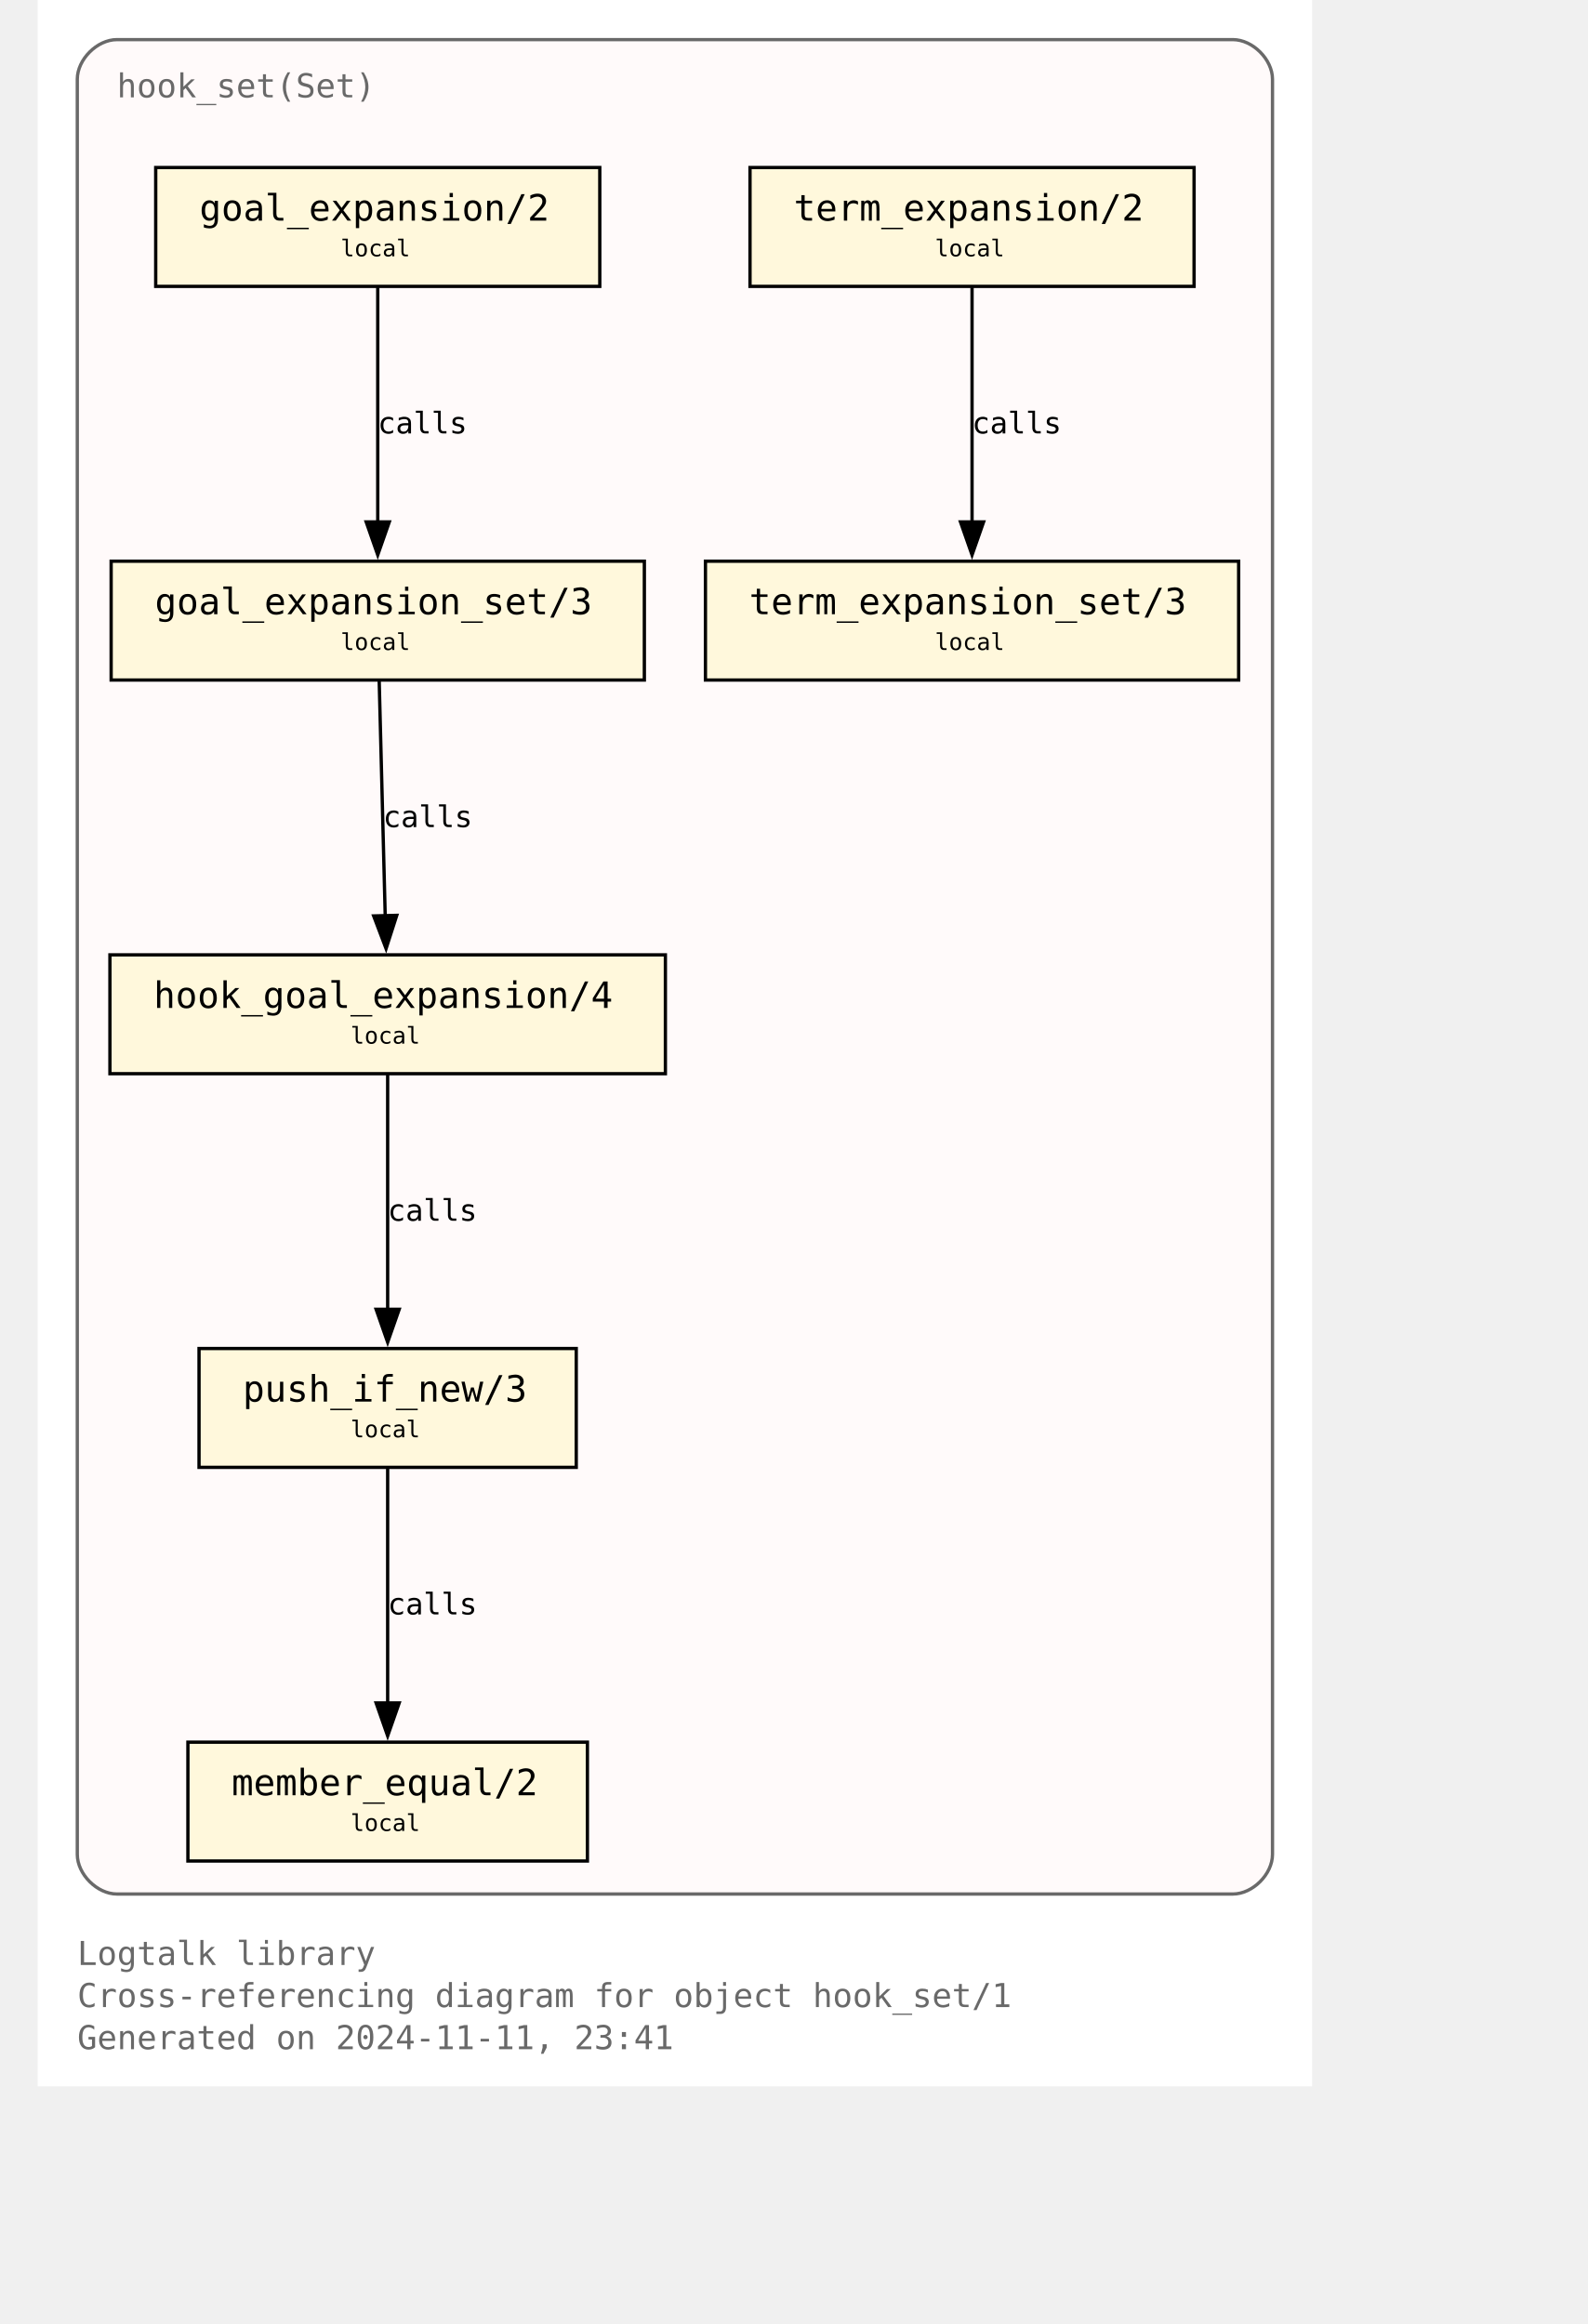
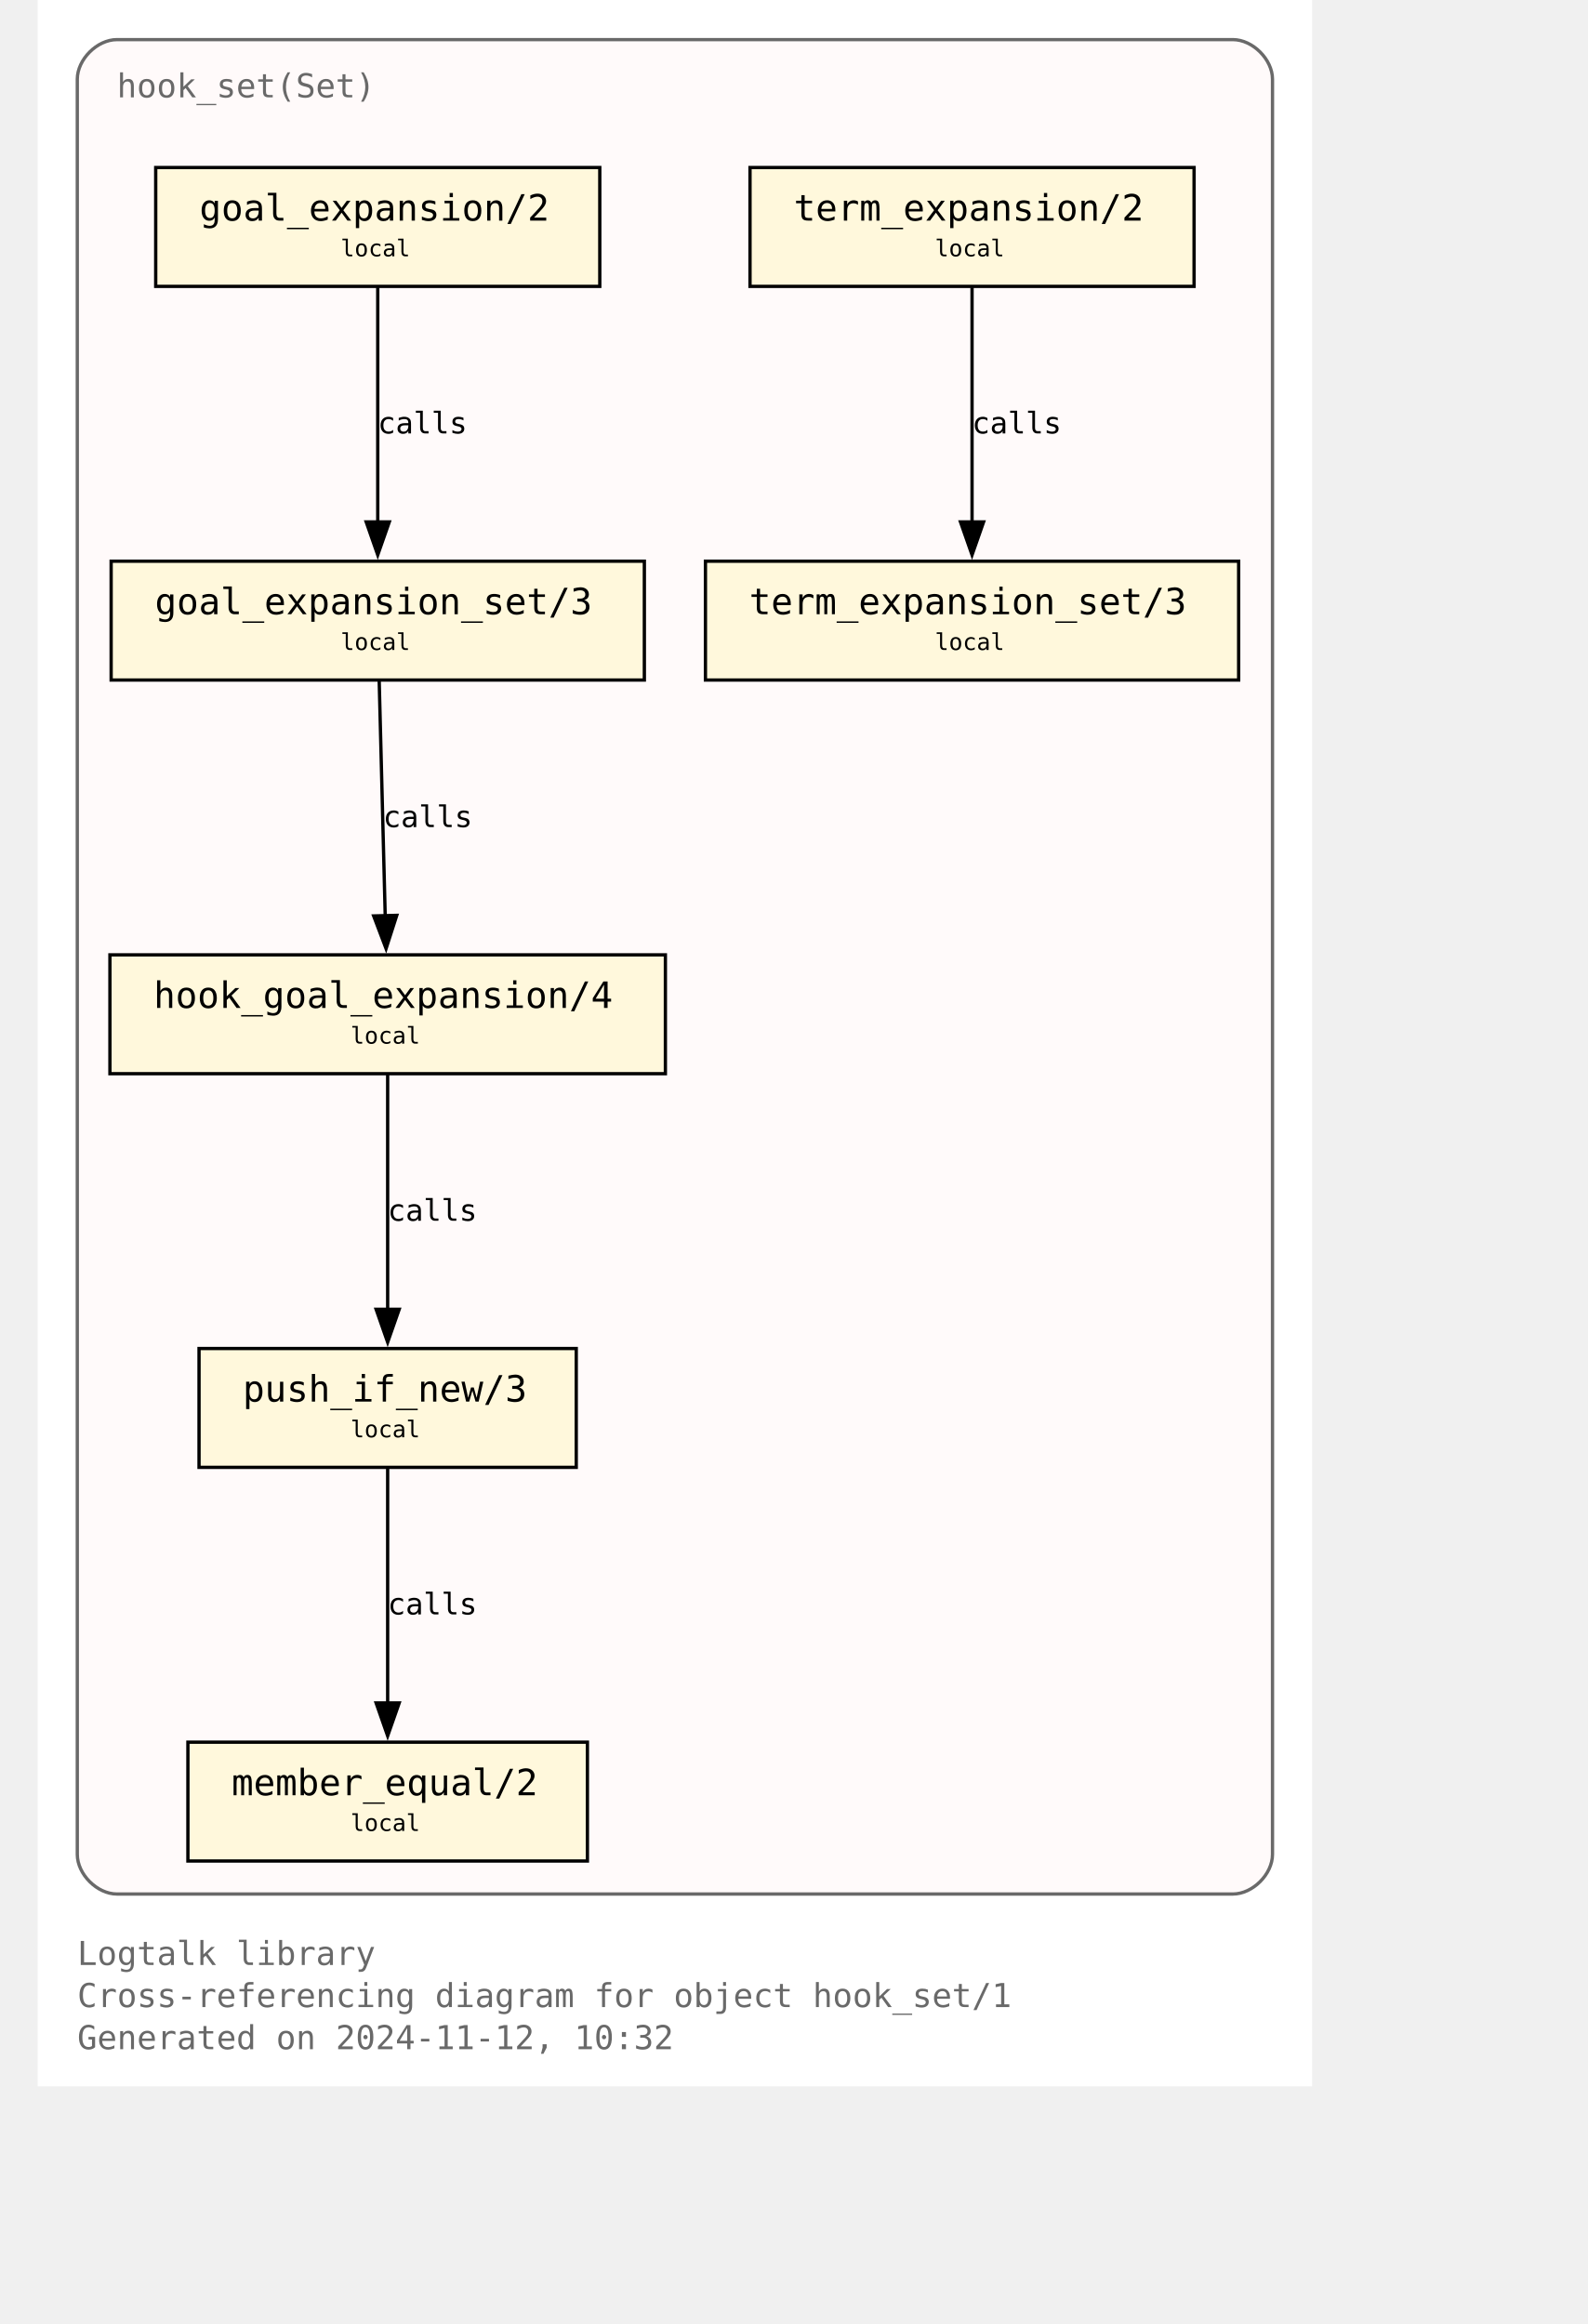
<svg xmlns="http://www.w3.org/2000/svg" xmlns:xlink="http://www.w3.org/1999/xlink" width="530pt" height="776pt" viewBox="72.00 72.00 458.00 704.00">
  <g id="graph0" class="graph" transform="scale(1 1) rotate(0) translate(76 700)">
    <polygon fill="white" stroke="none" points="-4,4 -4,-628 382,-628 382,4 -4,4" />
    <text text-anchor="start" x="8" y="-32.75" font-family="Monospace" font-size="10.00" fill="dimgray">Logtalk library</text>
    <text text-anchor="start" x="8" y="-20" font-family="Monospace" font-size="10.00" fill="dimgray">Cross-referencing diagram for object hook_set/1</text>
-     <text text-anchor="start" x="8" y="-7.25" font-family="Monospace" font-size="10.00" fill="dimgray">Generated on 2024-11-11, 23:41</text>
+     <text text-anchor="start" x="8" y="-7.25" font-family="Monospace" font-size="10.00" fill="dimgray">Generated on 2024-11-12, 10:32</text>
    <g id="clust1" class="cluster">
      <g id="a_clust1">
        <a xlink:title="hook_set(Set)">
          <path fill="snow" stroke="dimgray" d="M20,-54.25C20,-54.25 358,-54.25 358,-54.25 364,-54.25 370,-60.25 370,-66.25 370,-66.25 370,-604 370,-604 370,-610 364,-616 358,-616 358,-616 20,-616 20,-616 14,-616 8,-610 8,-604 8,-604 8,-66.25 8,-66.25 8,-60.25 14,-54.25 20,-54.25" />
          <g id="a_clust1_0">
-             <a xlink:href="https://github.com/LogtalkDotOrg/logtalk3/tree/163d4d4d0e6a9662299cc7e495f90029d92fcb68/library/hook_flows/hook_set.lgt" xlink:title="https://github.com/LogtalkDotOrg/logtalk3/tree/163d4d4d0e6a9662299cc7e495f90029d92fcb68/library/hook_flows/hook_set.lgt">
+             <a xlink:href="https://github.com/LogtalkDotOrg/logtalk3/tree/09b3814e01a53045e1deeaa9ca6ba2d867e25a59/library/hook_flows/hook_set.lgt" xlink:title="https://github.com/LogtalkDotOrg/logtalk3/tree/09b3814e01a53045e1deeaa9ca6ba2d867e25a59/library/hook_flows/hook_set.lgt">
              <text text-anchor="start" x="20" y="-598.5" font-family="Monospace" font-size="10.00" fill="dimgray">hook_set(Set)</text>
            </a>
          </g>
        </a>
      </g>
    </g>
    <g id="node1" class="node">
      <g id="a_node1">
-         <a xlink:href="https://github.com/LogtalkDotOrg/logtalk3/tree/163d4d4d0e6a9662299cc7e495f90029d92fcb68/library/hook_flows/hook_set.lgt#L52" xlink:title="https://github.com/LogtalkDotOrg/logtalk3/tree/163d4d4d0e6a9662299cc7e495f90029d92fcb68/library/hook_flows/hook_set.lgt#L52">
+         <a xlink:href="https://github.com/LogtalkDotOrg/logtalk3/tree/09b3814e01a53045e1deeaa9ca6ba2d867e25a59/library/hook_flows/hook_set.lgt#L52" xlink:title="https://github.com/LogtalkDotOrg/logtalk3/tree/09b3814e01a53045e1deeaa9ca6ba2d867e25a59/library/hook_flows/hook_set.lgt#L52">
          <polygon fill="cornsilk" stroke="black" points="166.25,-577.25 31.75,-577.25 31.75,-541.25 166.25,-541.25 166.25,-577.25" />
          <text text-anchor="start" x="39.75" y="-561.95" font-family="Monospace" font-size="9.00"> </text>
          <text text-anchor="start" x="45" y="-561.17" font-family="Monospace" font-size="11.00">goal_expansion/2</text>
          <text text-anchor="start" x="153" y="-561.95" font-family="Monospace" font-size="9.00"> </text>
          <text text-anchor="start" x="39.75" y="-549.58" font-family="Monospace" font-size="9.00"> </text>
          <text text-anchor="start" x="87.75" y="-550.35" font-family="Monospace" font-size="7.00">local</text>
          <text text-anchor="start" x="153" y="-549.58" font-family="Monospace" font-size="9.00"> </text>
        </a>
      </g>
    </g>
    <g id="node4" class="node">
      <g id="a_node4">
-         <a xlink:href="https://github.com/LogtalkDotOrg/logtalk3/tree/163d4d4d0e6a9662299cc7e495f90029d92fcb68/library/hook_flows/hook_set.lgt#L56" xlink:title="https://github.com/LogtalkDotOrg/logtalk3/tree/163d4d4d0e6a9662299cc7e495f90029d92fcb68/library/hook_flows/hook_set.lgt#L56">
+         <a xlink:href="https://github.com/LogtalkDotOrg/logtalk3/tree/09b3814e01a53045e1deeaa9ca6ba2d867e25a59/library/hook_flows/hook_set.lgt#L56" xlink:title="https://github.com/LogtalkDotOrg/logtalk3/tree/09b3814e01a53045e1deeaa9ca6ba2d867e25a59/library/hook_flows/hook_set.lgt#L56">
          <polygon fill="cornsilk" stroke="black" points="179.75,-458 18.25,-458 18.25,-422 179.75,-422 179.75,-458" />
          <text text-anchor="start" x="26.25" y="-442.7" font-family="Monospace" font-size="9.00"> </text>
          <text text-anchor="start" x="31.5" y="-441.93" font-family="Monospace" font-size="11.00">goal_expansion_set/3</text>
          <text text-anchor="start" x="166.5" y="-442.7" font-family="Monospace" font-size="9.00"> </text>
          <text text-anchor="start" x="26.25" y="-430.32" font-family="Monospace" font-size="9.00"> </text>
          <text text-anchor="start" x="87.75" y="-431.1" font-family="Monospace" font-size="7.00">local</text>
          <text text-anchor="start" x="166.5" y="-430.32" font-family="Monospace" font-size="9.00"> </text>
        </a>
      </g>
    </g>
    <g id="edge2" class="edge">
      <g id="a_edge2">
-         <a xlink:href="https://github.com/LogtalkDotOrg/logtalk3/tree/163d4d4d0e6a9662299cc7e495f90029d92fcb68/library/hook_flows/hook_set.lgt#L52" xlink:title="calls">
+         <a xlink:href="https://github.com/LogtalkDotOrg/logtalk3/tree/09b3814e01a53045e1deeaa9ca6ba2d867e25a59/library/hook_flows/hook_set.lgt#L52" xlink:title="calls">
          <path fill="none" stroke="black" d="M99,-540.95C99,-522.25 99,-492.12 99,-469.83" />
          <polygon fill="black" stroke="black" points="102.5,-469.89 99,-459.89 95.5,-469.89 102.5,-469.89" />
        </a>
      </g>
      <g id="a_edge2-label">
-         <a xlink:href="https://github.com/LogtalkDotOrg/logtalk3/tree/163d4d4d0e6a9662299cc7e495f90029d92fcb68/library/hook_flows/hook_set.lgt#L52" xlink:title="https://github.com/LogtalkDotOrg/logtalk3/tree/163d4d4d0e6a9662299cc7e495f90029d92fcb68/library/hook_flows/hook_set.lgt#L52">
+         <a xlink:href="https://github.com/LogtalkDotOrg/logtalk3/tree/09b3814e01a53045e1deeaa9ca6ba2d867e25a59/library/hook_flows/hook_set.lgt#L52" xlink:title="https://github.com/LogtalkDotOrg/logtalk3/tree/09b3814e01a53045e1deeaa9ca6ba2d867e25a59/library/hook_flows/hook_set.lgt#L52">
          <text text-anchor="start" x="99" y="-496.7" font-family="Monospace" font-size="9.00">calls</text>
        </a>
      </g>
    </g>
    <g id="node2" class="node">
      <g id="a_node2">
-         <a xlink:href="https://github.com/LogtalkDotOrg/logtalk3/tree/163d4d4d0e6a9662299cc7e495f90029d92fcb68/library/hook_flows/hook_set.lgt#L40" xlink:title="https://github.com/LogtalkDotOrg/logtalk3/tree/163d4d4d0e6a9662299cc7e495f90029d92fcb68/library/hook_flows/hook_set.lgt#L40">
+         <a xlink:href="https://github.com/LogtalkDotOrg/logtalk3/tree/09b3814e01a53045e1deeaa9ca6ba2d867e25a59/library/hook_flows/hook_set.lgt#L40" xlink:title="https://github.com/LogtalkDotOrg/logtalk3/tree/09b3814e01a53045e1deeaa9ca6ba2d867e25a59/library/hook_flows/hook_set.lgt#L40">
          <polygon fill="cornsilk" stroke="black" points="346.25,-577.25 211.75,-577.25 211.75,-541.25 346.25,-541.25 346.25,-577.25" />
          <text text-anchor="start" x="219.75" y="-561.95" font-family="Monospace" font-size="9.00"> </text>
          <text text-anchor="start" x="225" y="-561.17" font-family="Monospace" font-size="11.00">term_expansion/2</text>
          <text text-anchor="start" x="333" y="-561.95" font-family="Monospace" font-size="9.00"> </text>
          <text text-anchor="start" x="219.75" y="-549.58" font-family="Monospace" font-size="9.00"> </text>
          <text text-anchor="start" x="267.75" y="-550.35" font-family="Monospace" font-size="7.00">local</text>
          <text text-anchor="start" x="333" y="-549.58" font-family="Monospace" font-size="9.00"> </text>
        </a>
      </g>
    </g>
    <g id="node3" class="node">
      <g id="a_node3">
-         <a xlink:href="https://github.com/LogtalkDotOrg/logtalk3/tree/163d4d4d0e6a9662299cc7e495f90029d92fcb68/library/hook_flows/hook_set.lgt#L44" xlink:title="https://github.com/LogtalkDotOrg/logtalk3/tree/163d4d4d0e6a9662299cc7e495f90029d92fcb68/library/hook_flows/hook_set.lgt#L44">
+         <a xlink:href="https://github.com/LogtalkDotOrg/logtalk3/tree/09b3814e01a53045e1deeaa9ca6ba2d867e25a59/library/hook_flows/hook_set.lgt#L44" xlink:title="https://github.com/LogtalkDotOrg/logtalk3/tree/09b3814e01a53045e1deeaa9ca6ba2d867e25a59/library/hook_flows/hook_set.lgt#L44">
          <polygon fill="cornsilk" stroke="black" points="359.75,-458 198.25,-458 198.25,-422 359.75,-422 359.75,-458" />
          <text text-anchor="start" x="206.25" y="-442.7" font-family="Monospace" font-size="9.00"> </text>
          <text text-anchor="start" x="211.5" y="-441.93" font-family="Monospace" font-size="11.00">term_expansion_set/3</text>
          <text text-anchor="start" x="346.5" y="-442.7" font-family="Monospace" font-size="9.00"> </text>
          <text text-anchor="start" x="206.25" y="-430.32" font-family="Monospace" font-size="9.00"> </text>
          <text text-anchor="start" x="267.75" y="-431.1" font-family="Monospace" font-size="7.00">local</text>
          <text text-anchor="start" x="346.5" y="-430.32" font-family="Monospace" font-size="9.00"> </text>
        </a>
      </g>
    </g>
    <g id="edge1" class="edge">
      <g id="a_edge1">
-         <a xlink:href="https://github.com/LogtalkDotOrg/logtalk3/tree/163d4d4d0e6a9662299cc7e495f90029d92fcb68/library/hook_flows/hook_set.lgt#L40" xlink:title="calls">
+         <a xlink:href="https://github.com/LogtalkDotOrg/logtalk3/tree/09b3814e01a53045e1deeaa9ca6ba2d867e25a59/library/hook_flows/hook_set.lgt#L40" xlink:title="calls">
          <path fill="none" stroke="black" d="M279,-540.95C279,-522.25 279,-492.12 279,-469.83" />
          <polygon fill="black" stroke="black" points="282.5,-469.89 279,-459.89 275.5,-469.89 282.5,-469.89" />
        </a>
      </g>
      <g id="a_edge1-label">
-         <a xlink:href="https://github.com/LogtalkDotOrg/logtalk3/tree/163d4d4d0e6a9662299cc7e495f90029d92fcb68/library/hook_flows/hook_set.lgt#L40" xlink:title="https://github.com/LogtalkDotOrg/logtalk3/tree/163d4d4d0e6a9662299cc7e495f90029d92fcb68/library/hook_flows/hook_set.lgt#L40">
+         <a xlink:href="https://github.com/LogtalkDotOrg/logtalk3/tree/09b3814e01a53045e1deeaa9ca6ba2d867e25a59/library/hook_flows/hook_set.lgt#L40" xlink:title="https://github.com/LogtalkDotOrg/logtalk3/tree/09b3814e01a53045e1deeaa9ca6ba2d867e25a59/library/hook_flows/hook_set.lgt#L40">
          <text text-anchor="start" x="279" y="-496.7" font-family="Monospace" font-size="9.00">calls</text>
        </a>
      </g>
    </g>
    <g id="node5" class="node">
      <g id="a_node5">
-         <a xlink:href="https://github.com/LogtalkDotOrg/logtalk3/tree/163d4d4d0e6a9662299cc7e495f90029d92fcb68/library/hook_flows/hook_set.lgt#L63" xlink:title="https://github.com/LogtalkDotOrg/logtalk3/tree/163d4d4d0e6a9662299cc7e495f90029d92fcb68/library/hook_flows/hook_set.lgt#L63">
+         <a xlink:href="https://github.com/LogtalkDotOrg/logtalk3/tree/09b3814e01a53045e1deeaa9ca6ba2d867e25a59/library/hook_flows/hook_set.lgt#L63" xlink:title="https://github.com/LogtalkDotOrg/logtalk3/tree/09b3814e01a53045e1deeaa9ca6ba2d867e25a59/library/hook_flows/hook_set.lgt#L63">
          <polygon fill="cornsilk" stroke="black" points="186.12,-338.75 17.88,-338.75 17.88,-302.75 186.12,-302.75 186.12,-338.75" />
          <text text-anchor="start" x="25.88" y="-323.45" font-family="Monospace" font-size="9.00"> </text>
          <text text-anchor="start" x="31.12" y="-322.68" font-family="Monospace" font-size="11.00">hook_goal_expansion/4</text>
          <text text-anchor="start" x="172.88" y="-323.45" font-family="Monospace" font-size="9.00"> </text>
          <text text-anchor="start" x="25.88" y="-311.07" font-family="Monospace" font-size="9.00"> </text>
          <text text-anchor="start" x="90.75" y="-311.85" font-family="Monospace" font-size="7.00">local</text>
          <text text-anchor="start" x="172.88" y="-311.07" font-family="Monospace" font-size="9.00"> </text>
        </a>
      </g>
    </g>
    <g id="edge3" class="edge">
      <g id="a_edge3">
-         <a xlink:href="https://github.com/LogtalkDotOrg/logtalk3/tree/163d4d4d0e6a9662299cc7e495f90029d92fcb68/library/hook_flows/hook_set.lgt#L56" xlink:title="calls">
+         <a xlink:href="https://github.com/LogtalkDotOrg/logtalk3/tree/09b3814e01a53045e1deeaa9ca6ba2d867e25a59/library/hook_flows/hook_set.lgt#L56" xlink:title="calls">
          <path fill="none" stroke="black" d="M99.44,-421.7C99.92,-403 100.69,-372.87 101.26,-350.58" />
          <polygon fill="black" stroke="black" points="104.76,-350.72 101.52,-340.63 97.76,-350.54 104.76,-350.72" />
        </a>
      </g>
      <g id="a_edge3-label">
-         <a xlink:href="https://github.com/LogtalkDotOrg/logtalk3/tree/163d4d4d0e6a9662299cc7e495f90029d92fcb68/library/hook_flows/hook_set.lgt#L56" xlink:title="https://github.com/LogtalkDotOrg/logtalk3/tree/163d4d4d0e6a9662299cc7e495f90029d92fcb68/library/hook_flows/hook_set.lgt#L56">
+         <a xlink:href="https://github.com/LogtalkDotOrg/logtalk3/tree/09b3814e01a53045e1deeaa9ca6ba2d867e25a59/library/hook_flows/hook_set.lgt#L56" xlink:title="https://github.com/LogtalkDotOrg/logtalk3/tree/09b3814e01a53045e1deeaa9ca6ba2d867e25a59/library/hook_flows/hook_set.lgt#L56">
          <text text-anchor="start" x="100.59" y="-377.45" font-family="Monospace" font-size="9.00">calls</text>
        </a>
      </g>
    </g>
    <g id="node6" class="node">
      <g id="a_node6">
-         <a xlink:href="https://github.com/LogtalkDotOrg/logtalk3/tree/163d4d4d0e6a9662299cc7e495f90029d92fcb68/library/hook_flows/hook_set.lgt#L78" xlink:title="https://github.com/LogtalkDotOrg/logtalk3/tree/163d4d4d0e6a9662299cc7e495f90029d92fcb68/library/hook_flows/hook_set.lgt#L78">
+         <a xlink:href="https://github.com/LogtalkDotOrg/logtalk3/tree/09b3814e01a53045e1deeaa9ca6ba2d867e25a59/library/hook_flows/hook_set.lgt#L78" xlink:title="https://github.com/LogtalkDotOrg/logtalk3/tree/09b3814e01a53045e1deeaa9ca6ba2d867e25a59/library/hook_flows/hook_set.lgt#L78">
          <polygon fill="cornsilk" stroke="black" points="159.12,-219.5 44.87,-219.5 44.87,-183.5 159.12,-183.5 159.12,-219.5" />
          <text text-anchor="start" x="52.88" y="-204.2" font-family="Monospace" font-size="9.00"> </text>
          <text text-anchor="start" x="58.12" y="-203.43" font-family="Monospace" font-size="11.00">push_if_new/3</text>
          <text text-anchor="start" x="145.88" y="-204.2" font-family="Monospace" font-size="9.00"> </text>
          <text text-anchor="start" x="52.88" y="-191.82" font-family="Monospace" font-size="9.00"> </text>
          <text text-anchor="start" x="90.75" y="-192.6" font-family="Monospace" font-size="7.00">local</text>
          <text text-anchor="start" x="145.88" y="-191.82" font-family="Monospace" font-size="9.00"> </text>
        </a>
      </g>
    </g>
    <g id="edge4" class="edge">
      <g id="a_edge4">
-         <a xlink:href="https://github.com/LogtalkDotOrg/logtalk3/tree/163d4d4d0e6a9662299cc7e495f90029d92fcb68/library/hook_flows/hook_set.lgt#L63" xlink:title="calls">
+         <a xlink:href="https://github.com/LogtalkDotOrg/logtalk3/tree/09b3814e01a53045e1deeaa9ca6ba2d867e25a59/library/hook_flows/hook_set.lgt#L63" xlink:title="calls">
          <path fill="none" stroke="black" d="M102,-302.45C102,-283.75 102,-253.62 102,-231.33" />
          <polygon fill="black" stroke="black" points="105.5,-231.39 102,-221.39 98.5,-231.39 105.5,-231.39" />
        </a>
      </g>
      <g id="a_edge4-label">
-         <a xlink:href="https://github.com/LogtalkDotOrg/logtalk3/tree/163d4d4d0e6a9662299cc7e495f90029d92fcb68/library/hook_flows/hook_set.lgt#L63" xlink:title="https://github.com/LogtalkDotOrg/logtalk3/tree/163d4d4d0e6a9662299cc7e495f90029d92fcb68/library/hook_flows/hook_set.lgt#L63">
+         <a xlink:href="https://github.com/LogtalkDotOrg/logtalk3/tree/09b3814e01a53045e1deeaa9ca6ba2d867e25a59/library/hook_flows/hook_set.lgt#L63" xlink:title="https://github.com/LogtalkDotOrg/logtalk3/tree/09b3814e01a53045e1deeaa9ca6ba2d867e25a59/library/hook_flows/hook_set.lgt#L63">
          <text text-anchor="start" x="102" y="-258.2" font-family="Monospace" font-size="9.00">calls</text>
        </a>
      </g>
    </g>
    <g id="node7" class="node">
      <g id="a_node7">
-         <a xlink:href="https://github.com/LogtalkDotOrg/logtalk3/tree/163d4d4d0e6a9662299cc7e495f90029d92fcb68/library/hook_flows/hook_set.lgt#L81" xlink:title="https://github.com/LogtalkDotOrg/logtalk3/tree/163d4d4d0e6a9662299cc7e495f90029d92fcb68/library/hook_flows/hook_set.lgt#L81">
+         <a xlink:href="https://github.com/LogtalkDotOrg/logtalk3/tree/09b3814e01a53045e1deeaa9ca6ba2d867e25a59/library/hook_flows/hook_set.lgt#L81" xlink:title="https://github.com/LogtalkDotOrg/logtalk3/tree/09b3814e01a53045e1deeaa9ca6ba2d867e25a59/library/hook_flows/hook_set.lgt#L81">
          <polygon fill="cornsilk" stroke="black" points="162.5,-100.25 41.5,-100.25 41.5,-64.25 162.5,-64.25 162.5,-100.25" />
          <text text-anchor="start" x="49.5" y="-84.95" font-family="Monospace" font-size="9.00"> </text>
          <text text-anchor="start" x="54.75" y="-84.17" font-family="Monospace" font-size="11.00">member_equal/2</text>
          <text text-anchor="start" x="149.25" y="-84.95" font-family="Monospace" font-size="9.00"> </text>
          <text text-anchor="start" x="49.5" y="-72.58" font-family="Monospace" font-size="9.00"> </text>
          <text text-anchor="start" x="90.75" y="-73.35" font-family="Monospace" font-size="7.00">local</text>
          <text text-anchor="start" x="149.25" y="-72.58" font-family="Monospace" font-size="9.00"> </text>
        </a>
      </g>
    </g>
    <g id="edge5" class="edge">
      <g id="a_edge5">
-         <a xlink:href="https://github.com/LogtalkDotOrg/logtalk3/tree/163d4d4d0e6a9662299cc7e495f90029d92fcb68/library/hook_flows/hook_set.lgt#L78" xlink:title="calls">
+         <a xlink:href="https://github.com/LogtalkDotOrg/logtalk3/tree/09b3814e01a53045e1deeaa9ca6ba2d867e25a59/library/hook_flows/hook_set.lgt#L78" xlink:title="calls">
          <path fill="none" stroke="black" d="M102,-183.2C102,-164.5 102,-134.37 102,-112.08" />
          <polygon fill="black" stroke="black" points="105.5,-112.14 102,-102.14 98.5,-112.14 105.5,-112.14" />
        </a>
      </g>
      <g id="a_edge5-label">
-         <a xlink:href="https://github.com/LogtalkDotOrg/logtalk3/tree/163d4d4d0e6a9662299cc7e495f90029d92fcb68/library/hook_flows/hook_set.lgt#L78" xlink:title="https://github.com/LogtalkDotOrg/logtalk3/tree/163d4d4d0e6a9662299cc7e495f90029d92fcb68/library/hook_flows/hook_set.lgt#L78">
+         <a xlink:href="https://github.com/LogtalkDotOrg/logtalk3/tree/09b3814e01a53045e1deeaa9ca6ba2d867e25a59/library/hook_flows/hook_set.lgt#L78" xlink:title="https://github.com/LogtalkDotOrg/logtalk3/tree/09b3814e01a53045e1deeaa9ca6ba2d867e25a59/library/hook_flows/hook_set.lgt#L78">
          <text text-anchor="start" x="102" y="-138.95" font-family="Monospace" font-size="9.00">calls</text>
        </a>
      </g>
    </g>
  </g>
</svg>
